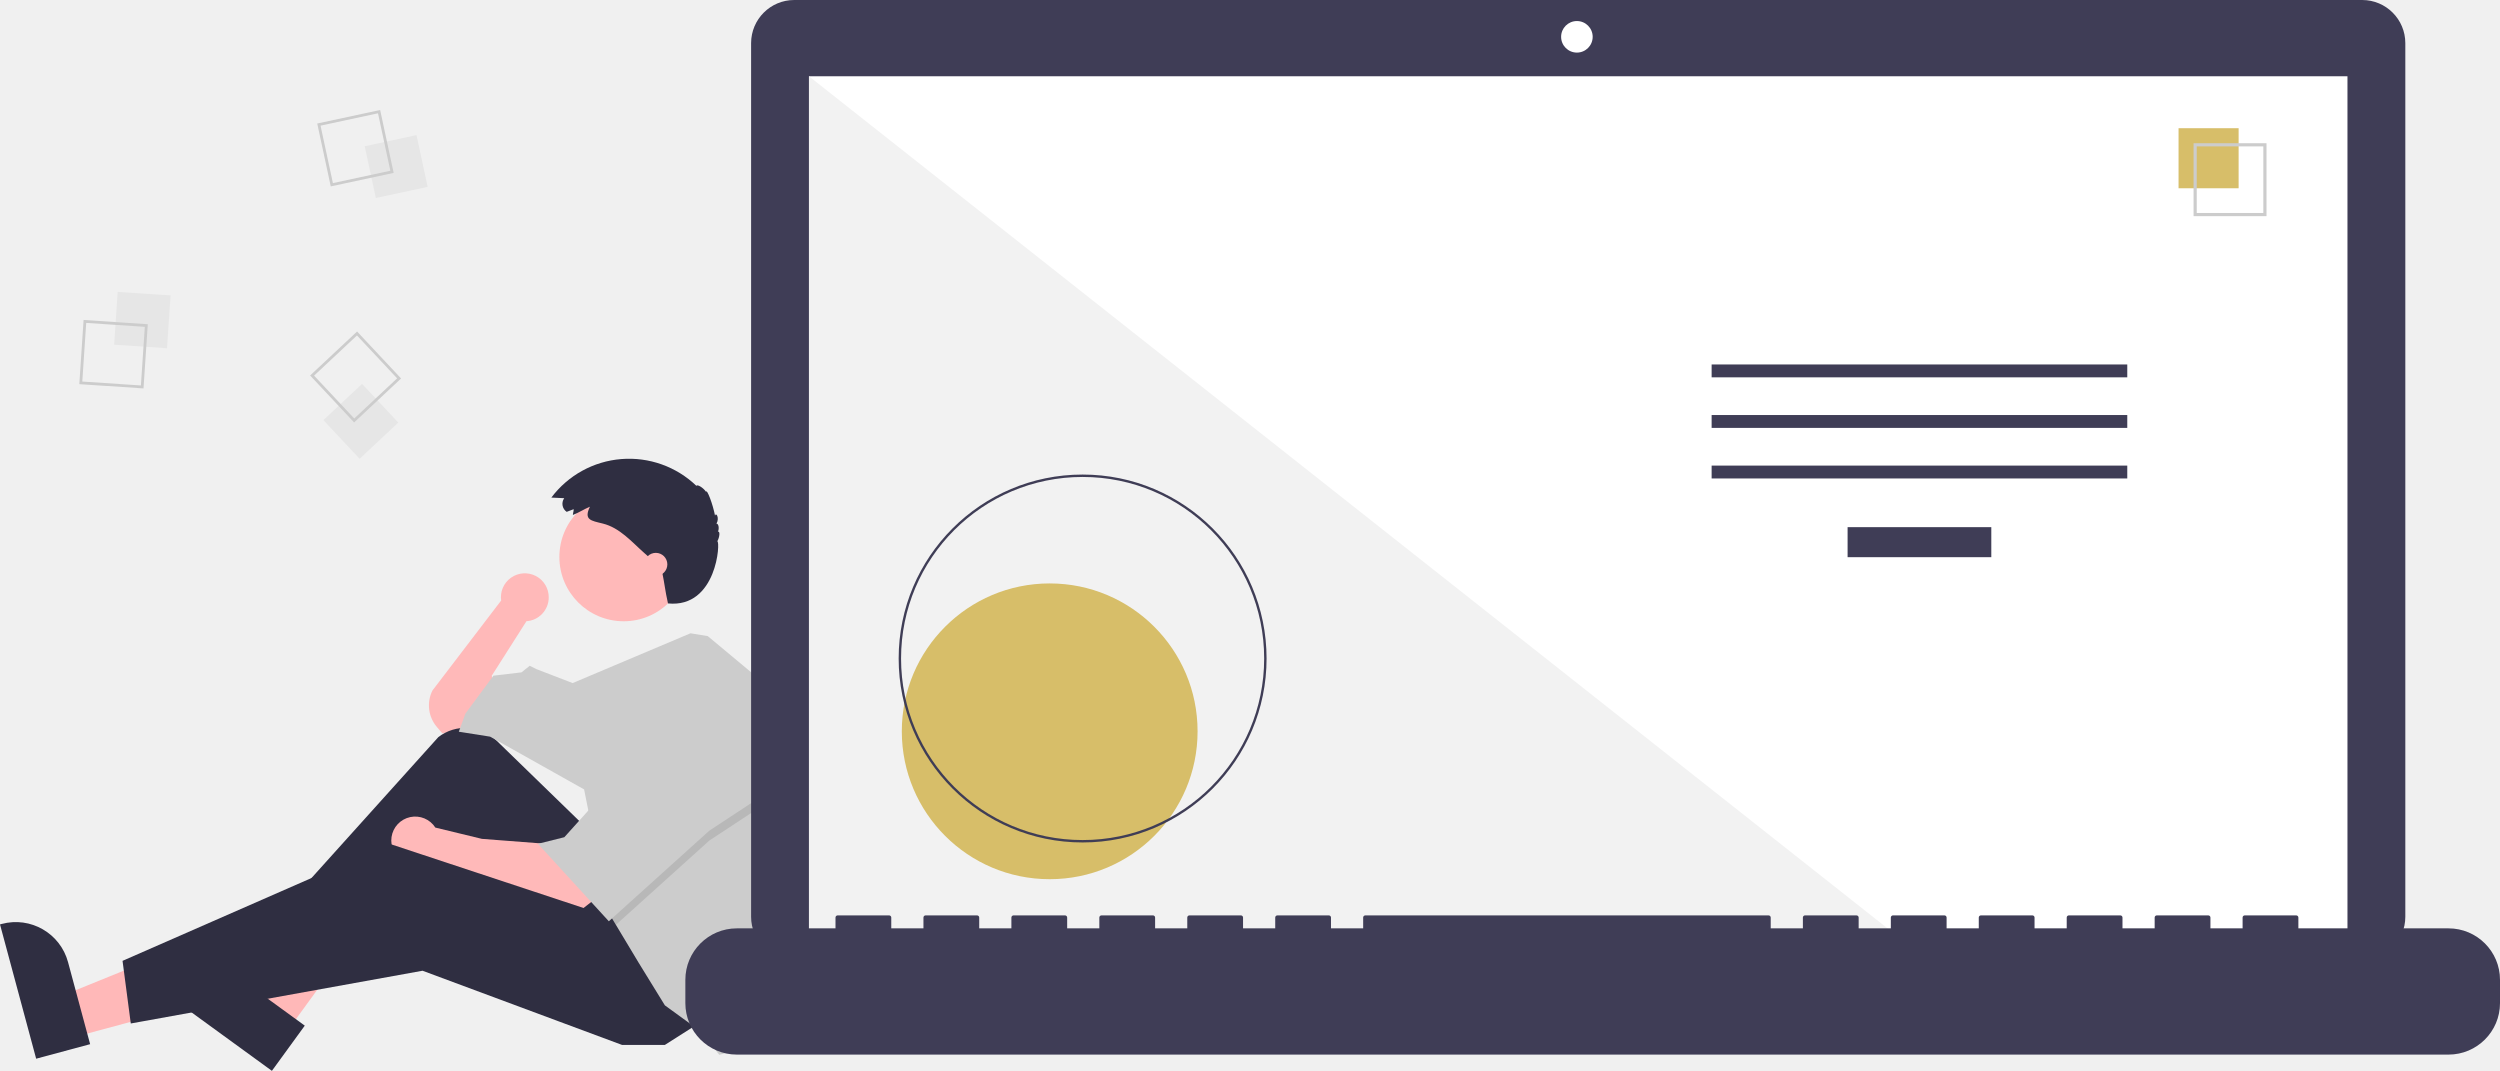
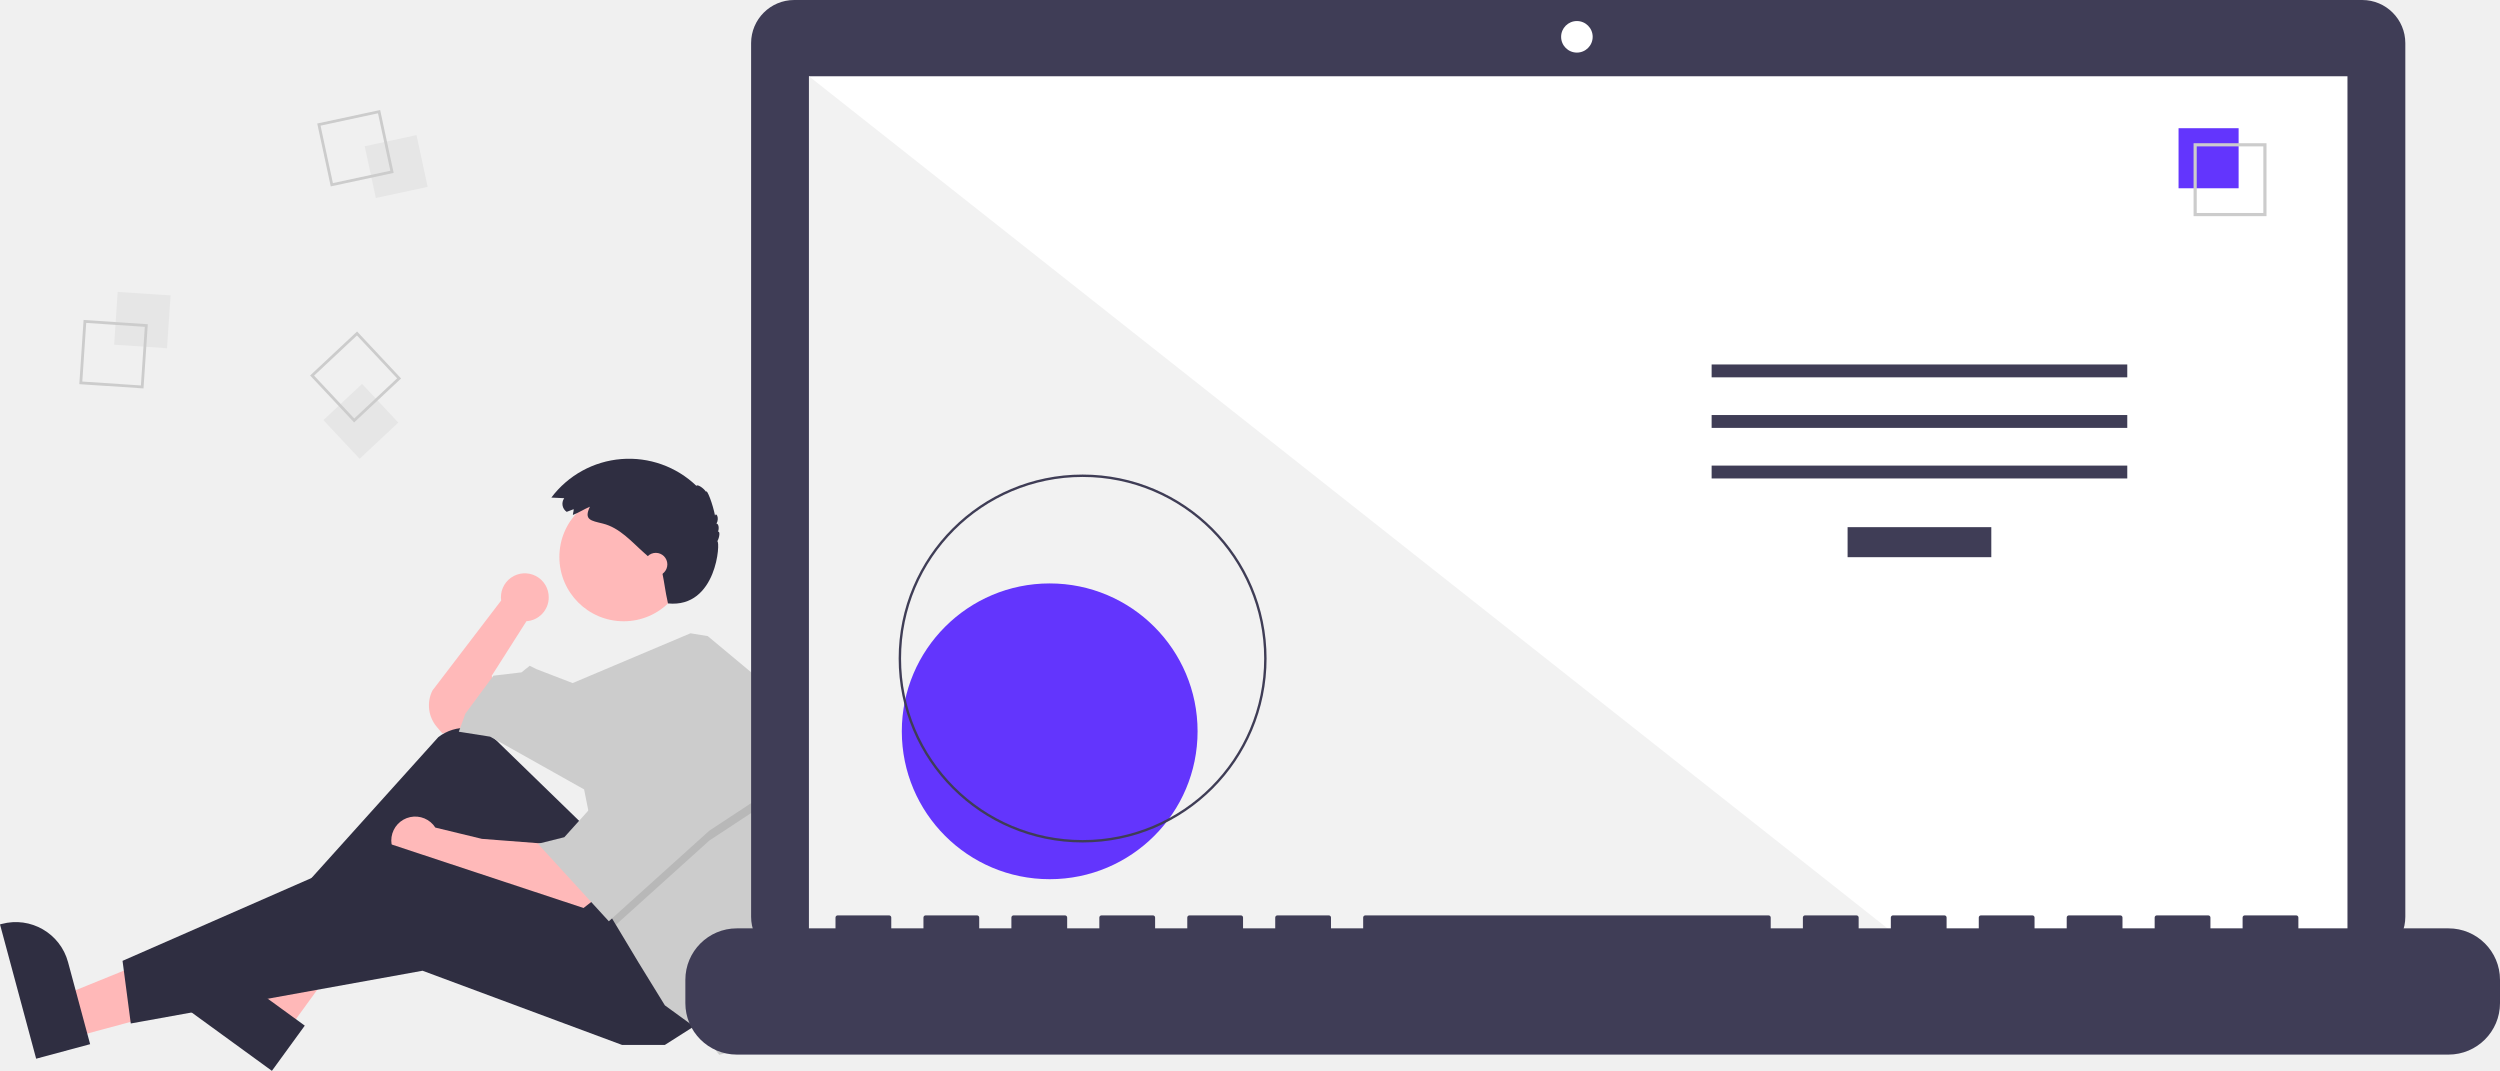
<svg xmlns="http://www.w3.org/2000/svg" data-name="Layer 1" width="1019.484" height="436.681" viewBox="0 0 1019.484 436.681">
  <path d="M314.028,475.274a9.751,9.751,0,1,0-19.407,1.282l-28.014,36.686a13.583,13.583,0,0,0,1.836,14.914l2.198,2.564,10.083-2.017,11.428-10.083L290.806,507.192l14.117-22.183-.018-.016A9.743,9.743,0,0,0,314.028,475.274Z" transform="translate(-90.2579 -231.6594)" fill="#ffb9b9" />
  <polygon points="30.041 422.968 25.468 405.984 88.8 380.265 95.549 405.331 30.041 422.968" fill="#ffb8b8" />
  <path d="M105.002,663.391,90.258,608.629l.693-.187a22.075,22.075,0,0,1,27.054,15.575l0.0.001L127.01,657.466Z" transform="translate(-90.2579 -231.6594)" fill="#2f2e41" />
  <polygon points="117.278 420.254 103.054 409.91 136.185 350.121 157.179 365.388 117.278 420.254" fill="#ffb8b8" />
  <path d="M201.137,668.341,155.271,634.985l.422-.58a22.075,22.075,0,0,1,30.835-4.87l.001.001L214.542,649.908Z" transform="translate(-90.2579 -231.6594)" fill="#2f2e41" />
  <path d="M328.45,568.364l-35.795-34.773a18.076,18.076,0,0,0-23.668-1.322L201.401,607.352l6.05,9.411L271.984,573.069l43.694,57.139,41.678-20.838Z" transform="translate(-90.2579 -231.6594)" fill="#2f2e41" />
  <path d="M312.989,575.758l-26.217-2.017-18.986-4.603a9.753,9.753,0,1,0-1.85,12.656l-.003.014,11.428,4.706,49.072,16.806,6.05-4.706Z" transform="translate(-90.2579 -231.6594)" fill="#ffb9b9" />
  <polygon points="285.92 416.699 271.131 426.11 253.653 426.11 172.315 395.86 53.332 417.371 49.971 391.826 158.871 344.099 254.326 375.693 285.92 416.699" fill="#2f2e41" />
  <circle cx="254.326" cy="227.132" r="26.217" fill="#ffb9b9" />
  <path d="M412.417,563.463a150.631,150.631,0,0,1-7.388,46.592l-1.963,6.037-9.411,43.022-10.083,2.689-7.394-9.411-14.789-10.755L350.634,624.158,341.411,608.791l-2.877-4.8-10.083-50.416-38.317-21.511-12.772-2.017,2.689-7.394,11.428-15.461L302.906,505.847l3.361-2.689,2.689,1.344,14.823,5.71,48.057-20.304,7.031,1.15L403.067,511.225A150.499,150.499,0,0,1,412.417,563.463Z" transform="translate(-90.2579 -231.6594)" fill="#ccc" />
  <polygon points="314.825 325.949 289.281 342.754 251.153 377.131 248.276 372.332 240.209 331.999 242.226 331.999 263.065 293.683 314.825 325.949" opacity="0.1" style="isolation:isolate" />
  <polygon points="263.065 289.649 242.226 327.965 230.126 341.41 219.371 344.099 248.276 375.693 289.281 338.721 314.825 321.915 263.065 289.649" fill="#ccc" />
  <path d="M324.193,439.299l-2.841,1.093a3.965,3.965,0,0,1-1.06-5.507q.023-.034.047-.067l-5.249-.246a39.637,39.637,0,0,1,59.173-4.77c.239-.823,2.844.778,3.908,2.402.357-1.339,2.8,5.135,3.664,9.712.4-1.524,1.938.936.591,3.297.854-.125,1.239,2.059.578,3.276.934-.439.777,2.169-.236,3.911,1.333-.118-.114,27.331-20.114,25.331-1.392-6.397-1-6-2.64-14.226-.763-.81-1.599-1.548-2.433-2.284l-4.513-3.983c-5.247-4.632-10.021-10.348-17.011-12.08-4.804-1.19-7.841-1.458-5.223-6.872-2.365.987-4.574,2.455-6.961,3.372C323.905,440.902,324.239,440.055,324.193,439.299Z" transform="translate(-90.2579 -231.6594)" fill="#2f2e41" />
  <circle cx="267.434" cy="230.157" r="4.706" fill="#ffb9b9" />
  <rect x="137.514" y="351.376" width="21.61" height="21.61" transform="translate(-313.1754 254.4458) rotate(-86.18992)" fill="#e6e6e6" style="isolation:isolate" />
  <path d="M124.344,362.131l26.183,1.744-1.744,26.183-26.183-1.744Zm24.969,2.806-23.906-1.592-1.592,23.906,23.906,1.592Z" transform="translate(-90.2579 -231.6594)" fill="#ccc" />
  <rect x="241.009" y="288.772" width="21.61" height="21.61" transform="translate(-147.5724 -172.0746) rotate(-12.12675)" fill="#e6e6e6" style="isolation:isolate" />
  <path d="M245.278,276.51l5.513,25.655-25.655,5.513-5.513-25.655Zm4.157,24.779-5.033-23.424-23.424,5.033,5.033,23.424Z" transform="translate(-90.2579 -231.6594)" fill="#ccc" />
  <rect x="226.603" y="392.674" width="21.61" height="21.61" transform="translate(-301.9456 39.64172) rotate(-43.12712)" fill="#e6e6e6" style="isolation:isolate" />
  <path d="M253.815,385.997,234.663,403.935l-17.939-19.152,19.152-17.939Zm-19.099,16.326,17.486-16.379-16.379-17.486-17.486,16.379Z" transform="translate(-90.2579 -231.6594)" fill="#ccc" />
  <path d="M1053.535,231.659H414.152a17.598,17.598,0,0,0-17.599,17.598v356.252a17.599,17.599,0,0,0,17.599,17.599H1053.535a17.599,17.599,0,0,0,17.599-17.599V249.258a17.599,17.599,0,0,0-17.599-17.598Z" transform="translate(-90.2579 -231.6594)" fill="#3f3d56" />
  <rect x="329.89" y="31.101" width="627.391" height="353.913" fill="#fff" />
  <circle cx="643.049" cy="15.014" r="6.435" fill="#fff" />
  <polygon points="777.858 385.015 329.89 385.015 329.89 31.102 777.858 385.015" fill="#f2f2f2" style="isolation:isolate" />
-   <circle cx="428.058" cy="298.224" r="60.307" fill="#d7be69" />
+   <circle cx="428.058" cy="298.224" r="60.307" fill="#6335fd" />
  <path d="M531.741,575.21a75.016,75.016,0,1,1,75.016-75.016A75.016,75.016,0,0,1,531.741,575.21Zm0-149.051A74.035,74.035,0,1,0,605.776,500.194a74.035,74.035,0,0,0-74.035-74.035Z" transform="translate(-90.2579 -231.6594)" fill="#3f3d56" />
  <rect x="753.437" y="214.97" width="58.605" height="12.246" fill="#3f3d56" />
  <rect x="697.991" y="148.627" width="169.497" height="5.248" fill="#3f3d56" />
  <rect x="697.991" y="169.246" width="169.497" height="5.248" fill="#3f3d56" />
  <rect x="697.991" y="189.866" width="169.497" height="5.248" fill="#3f3d56" />
-   <rect x="888.401" y="52.282" width="24.492" height="24.492" fill="#d7be69" />
+   <rect x="888.401" y="52.282" width="24.492" height="24.492" fill="#6335fd" />
  <path d="M1014.522,319.804h-29.74v-29.74h29.74Zm-28.447-1.293h27.154V291.357H986.075Z" transform="translate(-90.2579 -231.6594)" fill="#ccc" />
  <path d="M1088.749,610.239h-61.229v-4.412a.875.875,0,0,0-.875-.875h-20.993a.875.875,0,0,0-.875.875v4.412H991.657v-4.412a.875.875,0,0,0-.875-.875H969.789a.875.875,0,0,0-.875.875h0v4.412H955.794v-4.412a.875.875,0,0,0-.875-.875h-20.993a.875.875,0,0,0-.875.875h0v4.412H919.931v-4.412a.875.875,0,0,0-.875-.875H898.064a.875.875,0,0,0-.875.875v4.412H884.068v-4.412a.875.875,0,0,0-.875-.875H862.201a.875.875,0,0,0-.875.875h0v4.412H848.205v-4.412a.875.875,0,0,0-.875-.875H826.338a.875.875,0,0,0-.875.875h0v4.412H812.343v-4.412a.875.875,0,0,0-.875-.875H647.023a.875.875,0,0,0-.875.875h0v4.412H633.028v-4.412a.875.875,0,0,0-.875-.875H611.161a.875.875,0,0,0-.875.875h0v4.412h-13.121v-4.412a.875.875,0,0,0-.875-.875h-20.993a.875.875,0,0,0-.875.875h0v4.412H561.302v-4.412a.875.875,0,0,0-.875-.875H539.435a.875.875,0,0,0-.875.875h0v4.412H525.44v-4.412a.875.875,0,0,0-.875-.875H503.572a.875.875,0,0,0-.875.875h0v4.412h-13.121v-4.412a.875.875,0,0,0-.875-.875H467.709a.875.875,0,0,0-.875.875v4.412H453.714v-4.412a.875.875,0,0,0-.875-.875H431.846a.875.875,0,0,0-.875.875h0v4.412H390.735A20.993,20.993,0,0,0,369.742,631.232v9.492A20.993,20.993,0,0,0,390.735,661.717h698.014a20.993,20.993,0,0,0,20.993-20.993V631.232A20.993,20.993,0,0,0,1088.749,610.239Z" transform="translate(-90.2579 -231.6594)" fill="#3f3d56" />
</svg>
